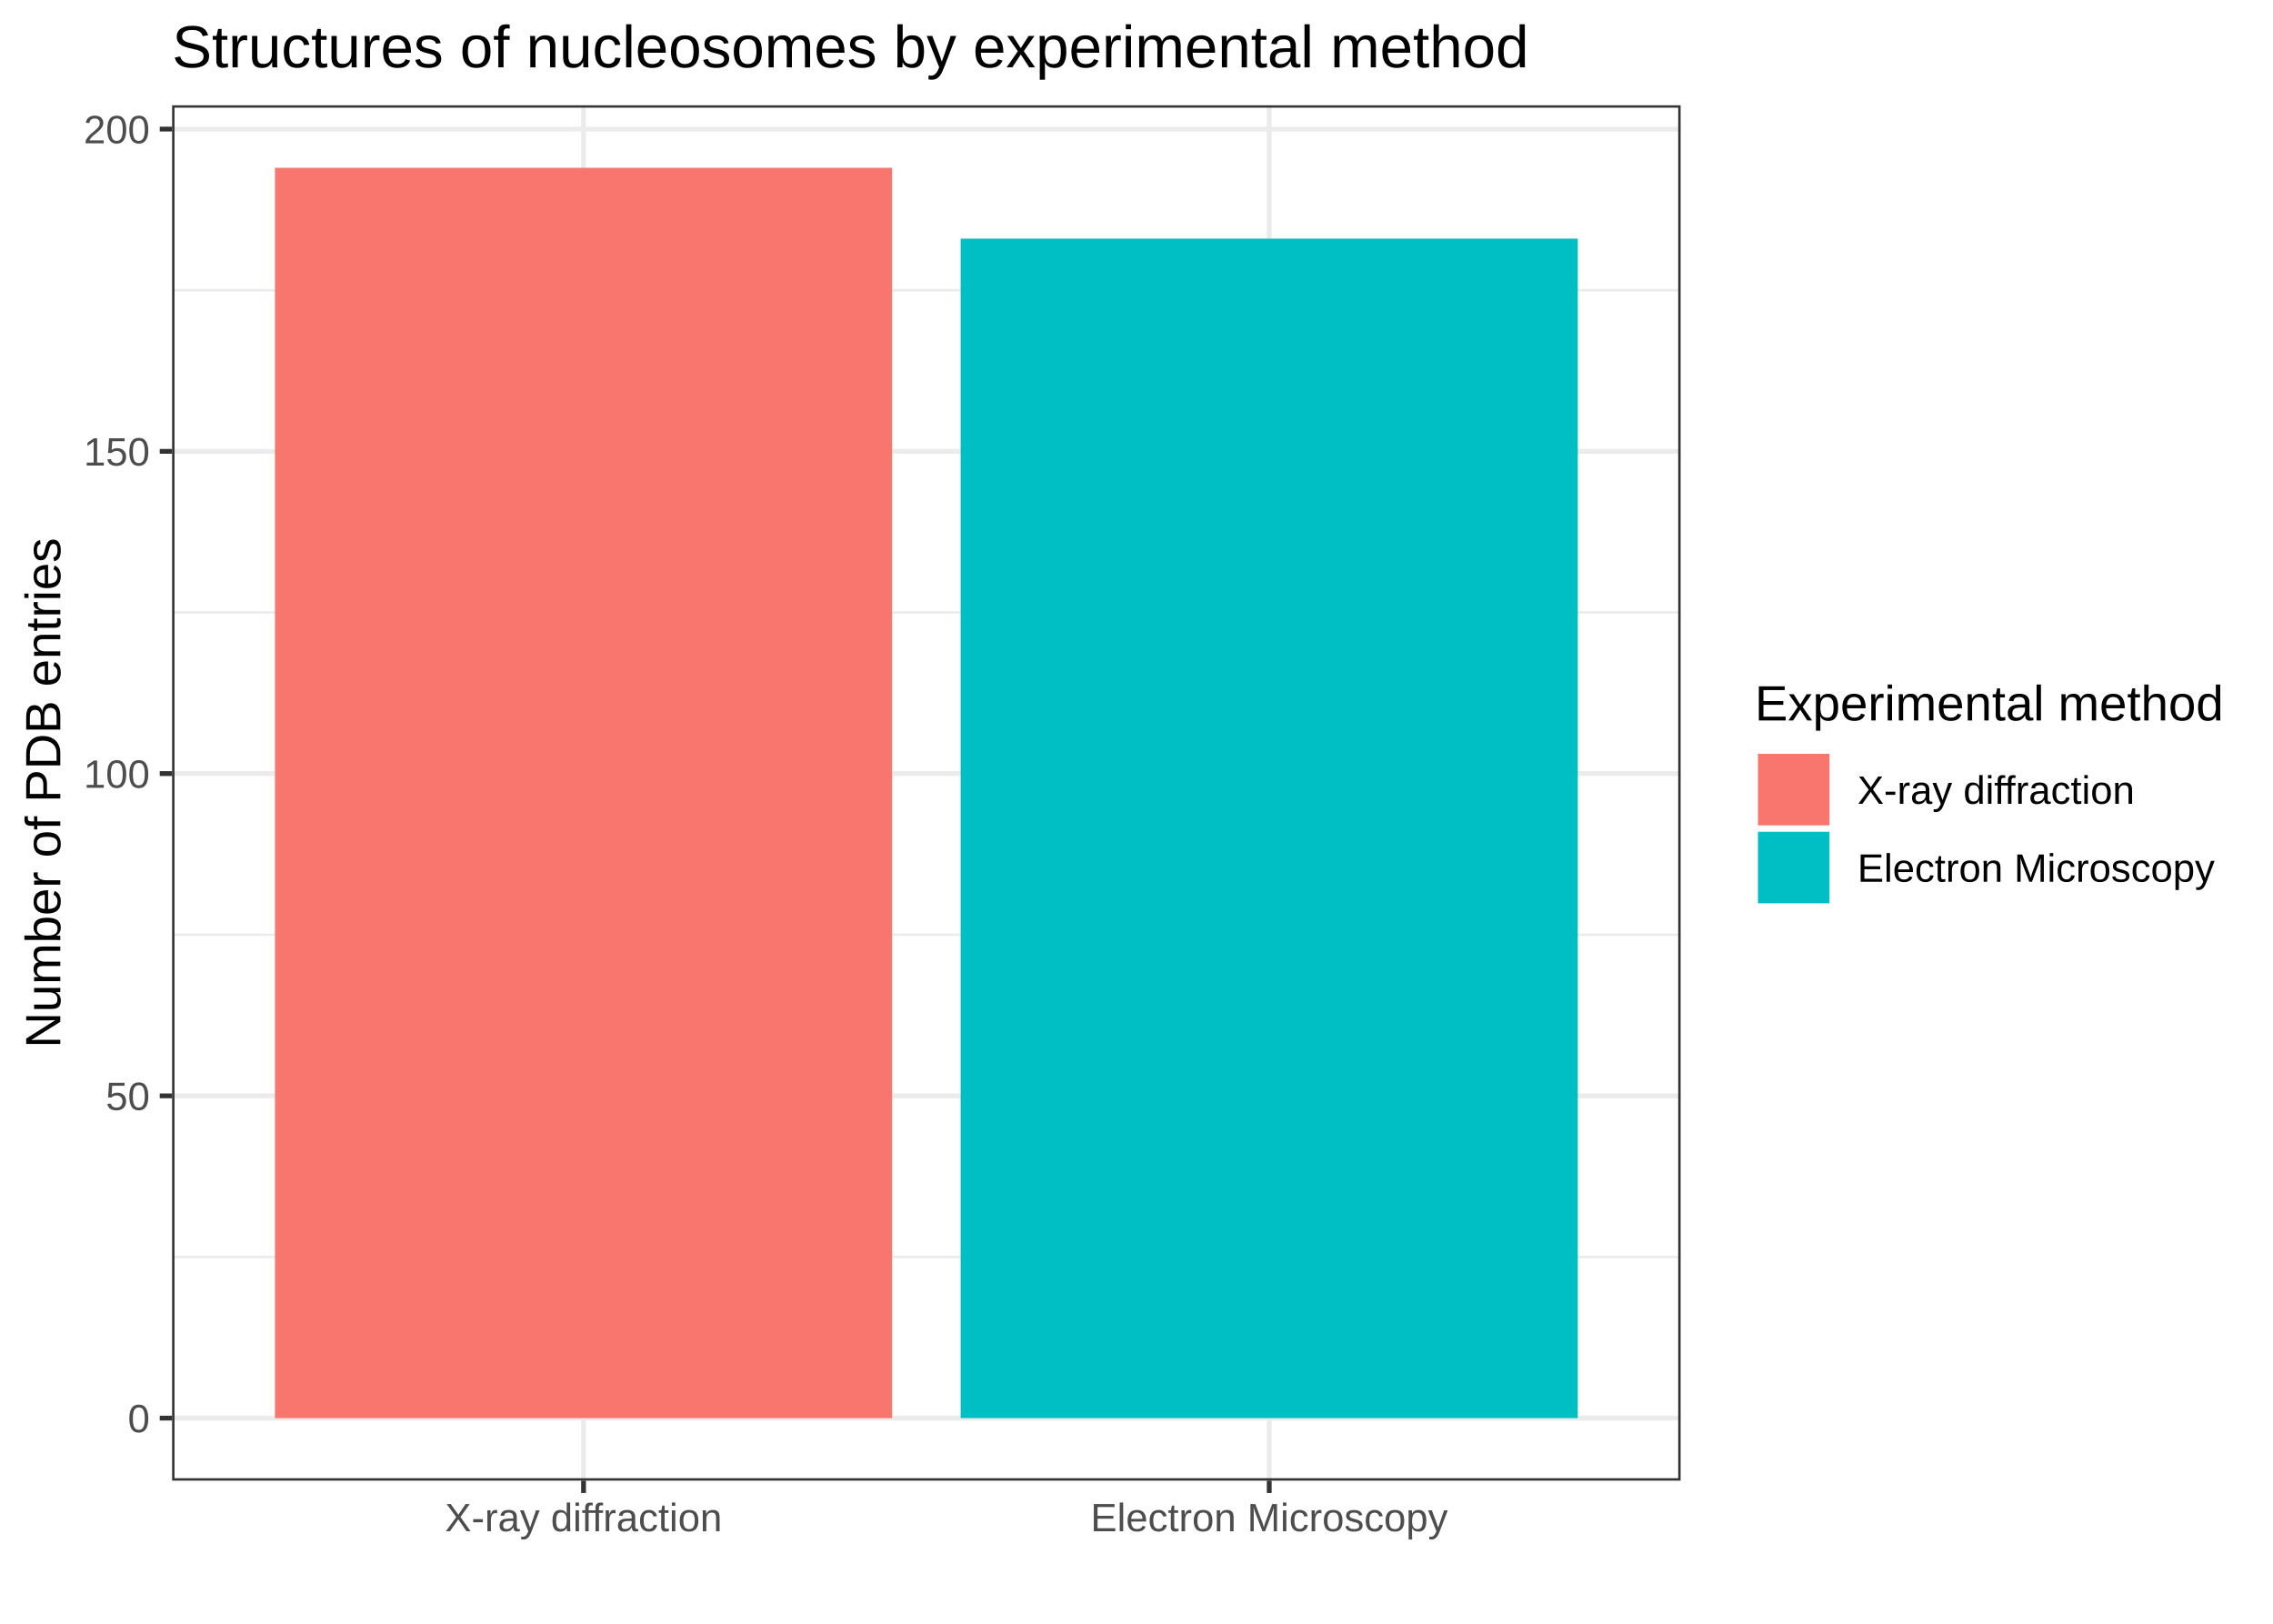
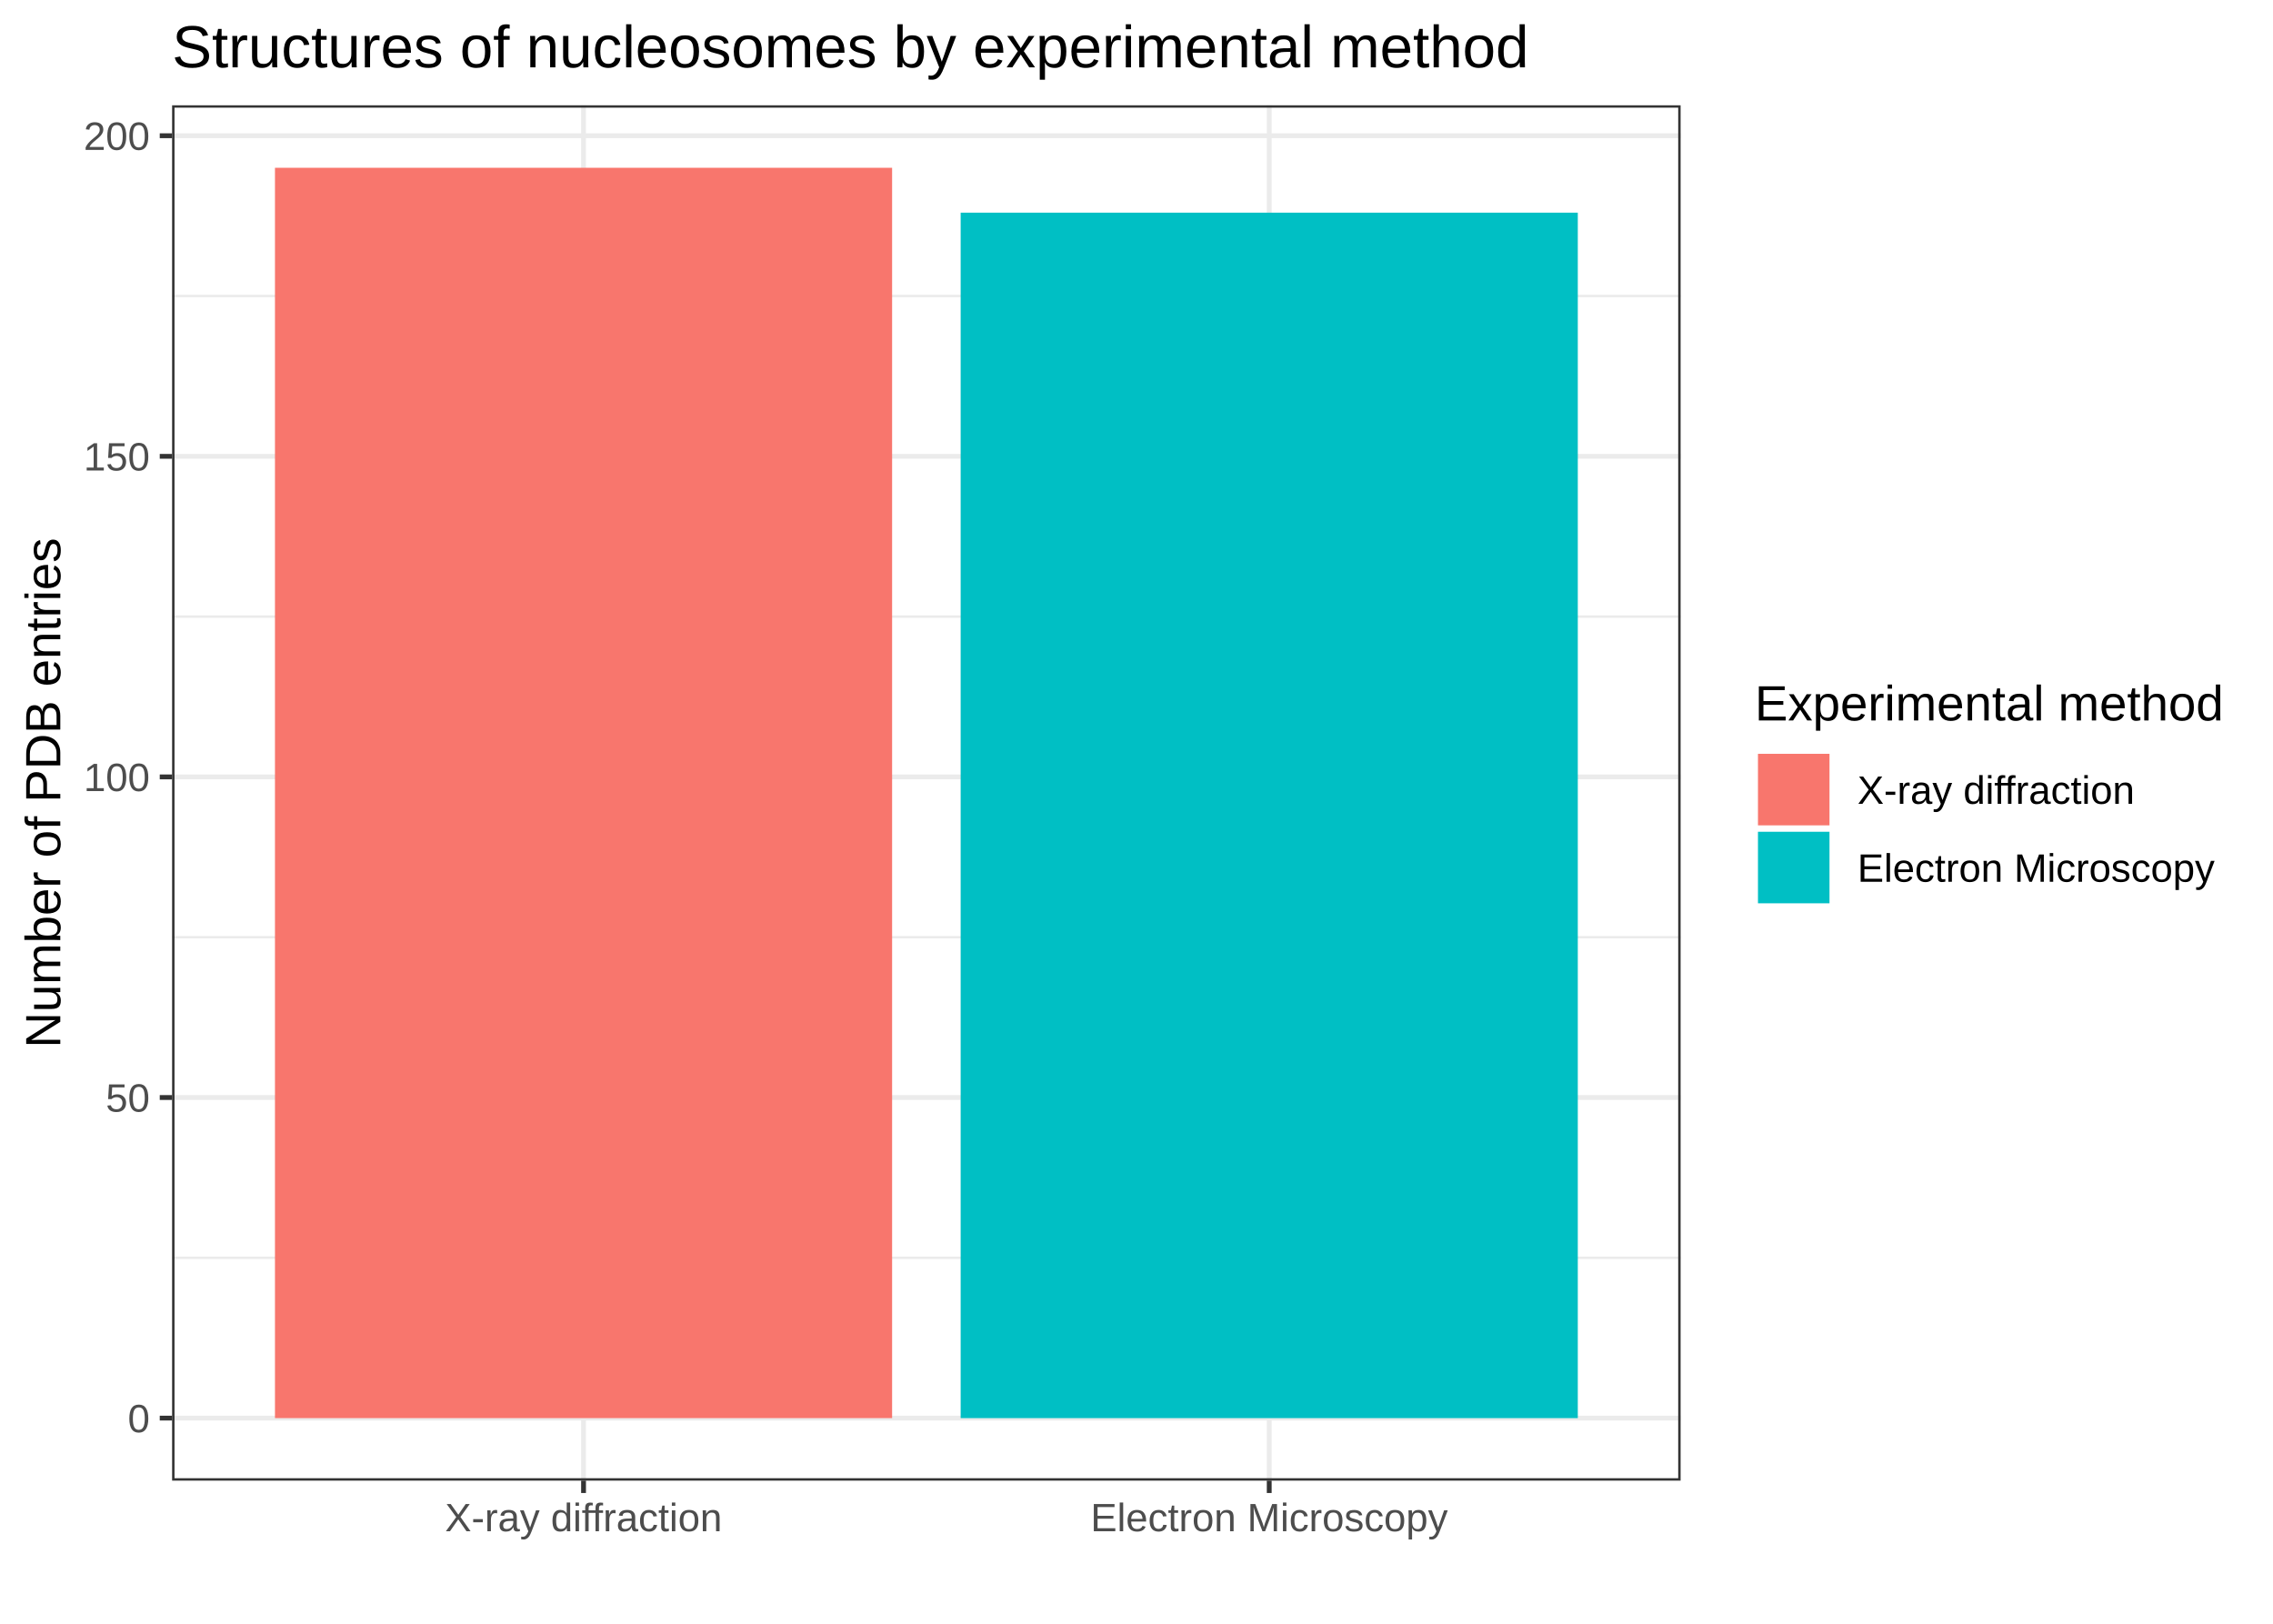
<svg xmlns="http://www.w3.org/2000/svg" class="svglite" width="504.00pt" height="360.00pt" viewBox="0 0 504.00 360.00">
  <defs>
    <style type="text/css">
    .svglite line, .svglite polyline, .svglite polygon, .svglite path, .svglite rect, .svglite circle {
      fill: none;
      stroke: #000000;
      stroke-linecap: round;
      stroke-linejoin: round;
      stroke-miterlimit: 10.00;
    }
  </style>
  </defs>
  <rect width="100%" height="100%" style="stroke: none; fill: #FFFFFF;" />
  <defs>
    <clipPath id="cpMC4wMHw1MDQuMDB8MC4wMHwzNjAuMDA=">
      <rect x="0.00" y="0.00" width="504.00" height="360.00" />
    </clipPath>
  </defs>
  <g clip-path="url(#cpMC4wMHw1MDQuMDB8MC4wMHwzNjAuMDA=)">
    <rect x="0.00" y="0.00" width="504.00" height="360.00" style="stroke-width: 1.07; stroke: #FFFFFF; fill: #FFFFFF;" />
  </g>
  <defs>
    <clipPath id="cpMzguMTZ8MzcyLjY1fDIzLjM0fDMyOC4yNw==">
      <rect x="38.16" y="23.34" width="334.49" height="304.93" />
    </clipPath>
  </defs>
  <g clip-path="url(#cpMzguMTZ8MzcyLjY1fDIzLjM0fDMyOC4yNw==)">
    <rect x="38.16" y="23.34" width="334.49" height="304.93" style="stroke-width: 1.07; stroke: none; fill: #FFFFFF;" />
-     <polyline points="38.16,278.68 372.65,278.68 " style="stroke-width: 0.53; stroke: #EBEBEB; stroke-linecap: butt;" />
-     <polyline points="38.16,207.24 372.65,207.24 " style="stroke-width: 0.53; stroke: #EBEBEB; stroke-linecap: butt;" />
-     <polyline points="38.16,135.79 372.65,135.79 " style="stroke-width: 0.53; stroke: #EBEBEB; stroke-linecap: butt;" />
-     <polyline points="38.16,64.35 372.65,64.35 " style="stroke-width: 0.53; stroke: #EBEBEB; stroke-linecap: butt;" />
+     <polyline points="38.16,278.87 372.65,278.87 " style="stroke-width: 0.53; stroke: #EBEBEB; stroke-linecap: butt;" />
+     <polyline points="38.16,207.79 372.65,207.79 " style="stroke-width: 0.53; stroke: #EBEBEB; stroke-linecap: butt;" />
+     <polyline points="38.16,136.71 372.65,136.71 " style="stroke-width: 0.53; stroke: #EBEBEB; stroke-linecap: butt;" />
+     <polyline points="38.16,65.63 372.65,65.63 " style="stroke-width: 0.53; stroke: #EBEBEB; stroke-linecap: butt;" />
    <polyline points="38.16,314.41 372.65,314.41 " style="stroke-width: 1.07; stroke: #EBEBEB; stroke-linecap: butt;" />
-     <polyline points="38.16,242.96 372.65,242.96 " style="stroke-width: 1.07; stroke: #EBEBEB; stroke-linecap: butt;" />
-     <polyline points="38.16,171.51 372.65,171.51 " style="stroke-width: 1.07; stroke: #EBEBEB; stroke-linecap: butt;" />
-     <polyline points="38.16,100.07 372.65,100.07 " style="stroke-width: 1.07; stroke: #EBEBEB; stroke-linecap: butt;" />
-     <polyline points="38.16,28.62 372.65,28.62 " style="stroke-width: 1.07; stroke: #EBEBEB; stroke-linecap: butt;" />
+     <polyline points="38.16,243.33 372.65,243.33 " style="stroke-width: 1.07; stroke: #EBEBEB; stroke-linecap: butt;" />
+     <polyline points="38.16,172.25 372.65,172.25 " style="stroke-width: 1.07; stroke: #EBEBEB; stroke-linecap: butt;" />
+     <polyline points="38.16,101.17 372.65,101.17 " style="stroke-width: 1.07; stroke: #EBEBEB; stroke-linecap: butt;" />
+     <polyline points="38.16,30.09 372.65,30.09 " style="stroke-width: 1.07; stroke: #EBEBEB; stroke-linecap: butt;" />
    <polyline points="129.39,328.27 129.39,23.34 " style="stroke-width: 1.07; stroke: #EBEBEB; stroke-linecap: butt;" />
    <polyline points="281.43,328.27 281.43,23.34 " style="stroke-width: 1.07; stroke: #EBEBEB; stroke-linecap: butt;" />
    <rect x="60.97" y="37.20" width="136.84" height="277.21" style="stroke-width: 1.07; stroke: none; stroke-linecap: square; stroke-linejoin: miter; fill: #F8766D;" />
-     <rect x="213.01" y="52.91" width="136.84" height="261.49" style="stroke-width: 1.07; stroke: none; stroke-linecap: square; stroke-linejoin: miter; fill: #00BFC4;" />
+     <rect x="213.01" y="47.15" width="136.84" height="267.26" style="stroke-width: 1.07; stroke: none; stroke-linecap: square; stroke-linejoin: miter; fill: #00BFC4;" />
    <rect x="38.16" y="23.34" width="334.49" height="304.93" style="stroke-width: 1.07; stroke: #333333;" />
  </g>
  <g clip-path="url(#cpMC4wMHw1MDQuMDB8MC4wMHwzNjAuMDA=)">
    <text x="33.23" y="317.56" text-anchor="end" style="font-size: 8.80px; fill: #4D4D4D; font-family: Arial;" textLength="4.90px" lengthAdjust="spacingAndGlyphs">0</text>
-     <text x="33.23" y="246.11" text-anchor="end" style="font-size: 8.80px; fill: #4D4D4D; font-family: Arial;" textLength="9.79px" lengthAdjust="spacingAndGlyphs">50</text>
-     <text x="33.23" y="174.67" text-anchor="end" style="font-size: 8.80px; fill: #4D4D4D; font-family: Arial;" textLength="14.69px" lengthAdjust="spacingAndGlyphs">100</text>
-     <text x="33.23" y="103.22" text-anchor="end" style="font-size: 8.80px; fill: #4D4D4D; font-family: Arial;" textLength="14.69px" lengthAdjust="spacingAndGlyphs">150</text>
-     <text x="33.23" y="31.78" text-anchor="end" style="font-size: 8.80px; fill: #4D4D4D; font-family: Arial;" textLength="14.69px" lengthAdjust="spacingAndGlyphs">200</text>
+     <text x="33.23" y="246.48" text-anchor="end" style="font-size: 8.80px; fill: #4D4D4D; font-family: Arial;" textLength="9.79px" lengthAdjust="spacingAndGlyphs">50</text>
+     <text x="33.23" y="175.40" text-anchor="end" style="font-size: 8.80px; fill: #4D4D4D; font-family: Arial;" textLength="14.69px" lengthAdjust="spacingAndGlyphs">100</text>
+     <text x="33.23" y="104.32" text-anchor="end" style="font-size: 8.80px; fill: #4D4D4D; font-family: Arial;" textLength="14.69px" lengthAdjust="spacingAndGlyphs">150</text>
+     <text x="33.23" y="33.24" text-anchor="end" style="font-size: 8.80px; fill: #4D4D4D; font-family: Arial;" textLength="14.69px" lengthAdjust="spacingAndGlyphs">200</text>
    <polyline points="35.42,314.41 38.16,314.41 " style="stroke-width: 1.07; stroke: #333333; stroke-linecap: butt;" />
-     <polyline points="35.42,242.96 38.16,242.96 " style="stroke-width: 1.07; stroke: #333333; stroke-linecap: butt;" />
-     <polyline points="35.42,171.51 38.16,171.51 " style="stroke-width: 1.07; stroke: #333333; stroke-linecap: butt;" />
-     <polyline points="35.42,100.07 38.16,100.07 " style="stroke-width: 1.07; stroke: #333333; stroke-linecap: butt;" />
-     <polyline points="35.42,28.62 38.16,28.62 " style="stroke-width: 1.07; stroke: #333333; stroke-linecap: butt;" />
+     <polyline points="35.42,243.33 38.16,243.33 " style="stroke-width: 1.07; stroke: #333333; stroke-linecap: butt;" />
+     <polyline points="35.42,172.25 38.16,172.25 " style="stroke-width: 1.07; stroke: #333333; stroke-linecap: butt;" />
+     <polyline points="35.42,101.17 38.16,101.17 " style="stroke-width: 1.07; stroke: #333333; stroke-linecap: butt;" />
+     <polyline points="35.42,30.09 38.16,30.09 " style="stroke-width: 1.07; stroke: #333333; stroke-linecap: butt;" />
    <polyline points="129.39,331.01 129.39,328.27 " style="stroke-width: 1.07; stroke: #333333; stroke-linecap: butt;" />
    <polyline points="281.43,331.01 281.43,328.27 " style="stroke-width: 1.07; stroke: #333333; stroke-linecap: butt;" />
    <text x="129.39" y="339.50" text-anchor="middle" style="font-size: 8.80px; fill: #4D4D4D; font-family: Arial;" textLength="61.60px" lengthAdjust="spacingAndGlyphs">X-ray diffraction</text>
    <text x="281.43" y="339.50" text-anchor="middle" style="font-size: 8.80px; fill: #4D4D4D; font-family: Arial;" textLength="79.21px" lengthAdjust="spacingAndGlyphs">Electron Microscopy</text>
    <text transform="translate(13.37,175.80) rotate(-90)" text-anchor="middle" style="font-size: 11.00px; font-family: Arial;" textLength="113.10px" lengthAdjust="spacingAndGlyphs">Number of PDB entries</text>
    <rect x="383.61" y="145.14" width="114.91" height="61.32" style="stroke-width: 1.07; stroke: none; fill: #FFFFFF;" />
    <text x="389.09" y="159.73" style="font-size: 11.00px; font-family: Arial;" textLength="103.95px" lengthAdjust="spacingAndGlyphs">Experimental method</text>
    <rect x="389.09" y="166.42" width="17.28" height="17.28" style="stroke-width: 1.07; stroke: none; fill: #FFFFFF;" />
    <rect x="389.80" y="167.13" width="15.86" height="15.86" style="stroke-width: 1.07; stroke: none; stroke-linecap: square; stroke-linejoin: miter; fill: #F8766D;" />
    <rect x="389.09" y="183.70" width="17.28" height="17.28" style="stroke-width: 1.07; stroke: none; fill: #FFFFFF;" />
    <rect x="389.80" y="184.41" width="15.86" height="15.86" style="stroke-width: 1.07; stroke: none; stroke-linecap: square; stroke-linejoin: miter; fill: #00BFC4;" />
    <text x="411.85" y="178.22" style="font-size: 8.80px; font-family: Arial;" textLength="61.60px" lengthAdjust="spacingAndGlyphs">X-ray diffraction</text>
    <text x="411.85" y="195.50" style="font-size: 8.80px; font-family: Arial;" textLength="79.21px" lengthAdjust="spacingAndGlyphs">Electron Microscopy</text>
    <text x="38.16" y="14.94" style="font-size: 13.20px; font-family: Arial;" textLength="300.61px" lengthAdjust="spacingAndGlyphs">Structures of nucleosomes by experimental method</text>
  </g>
</svg>
